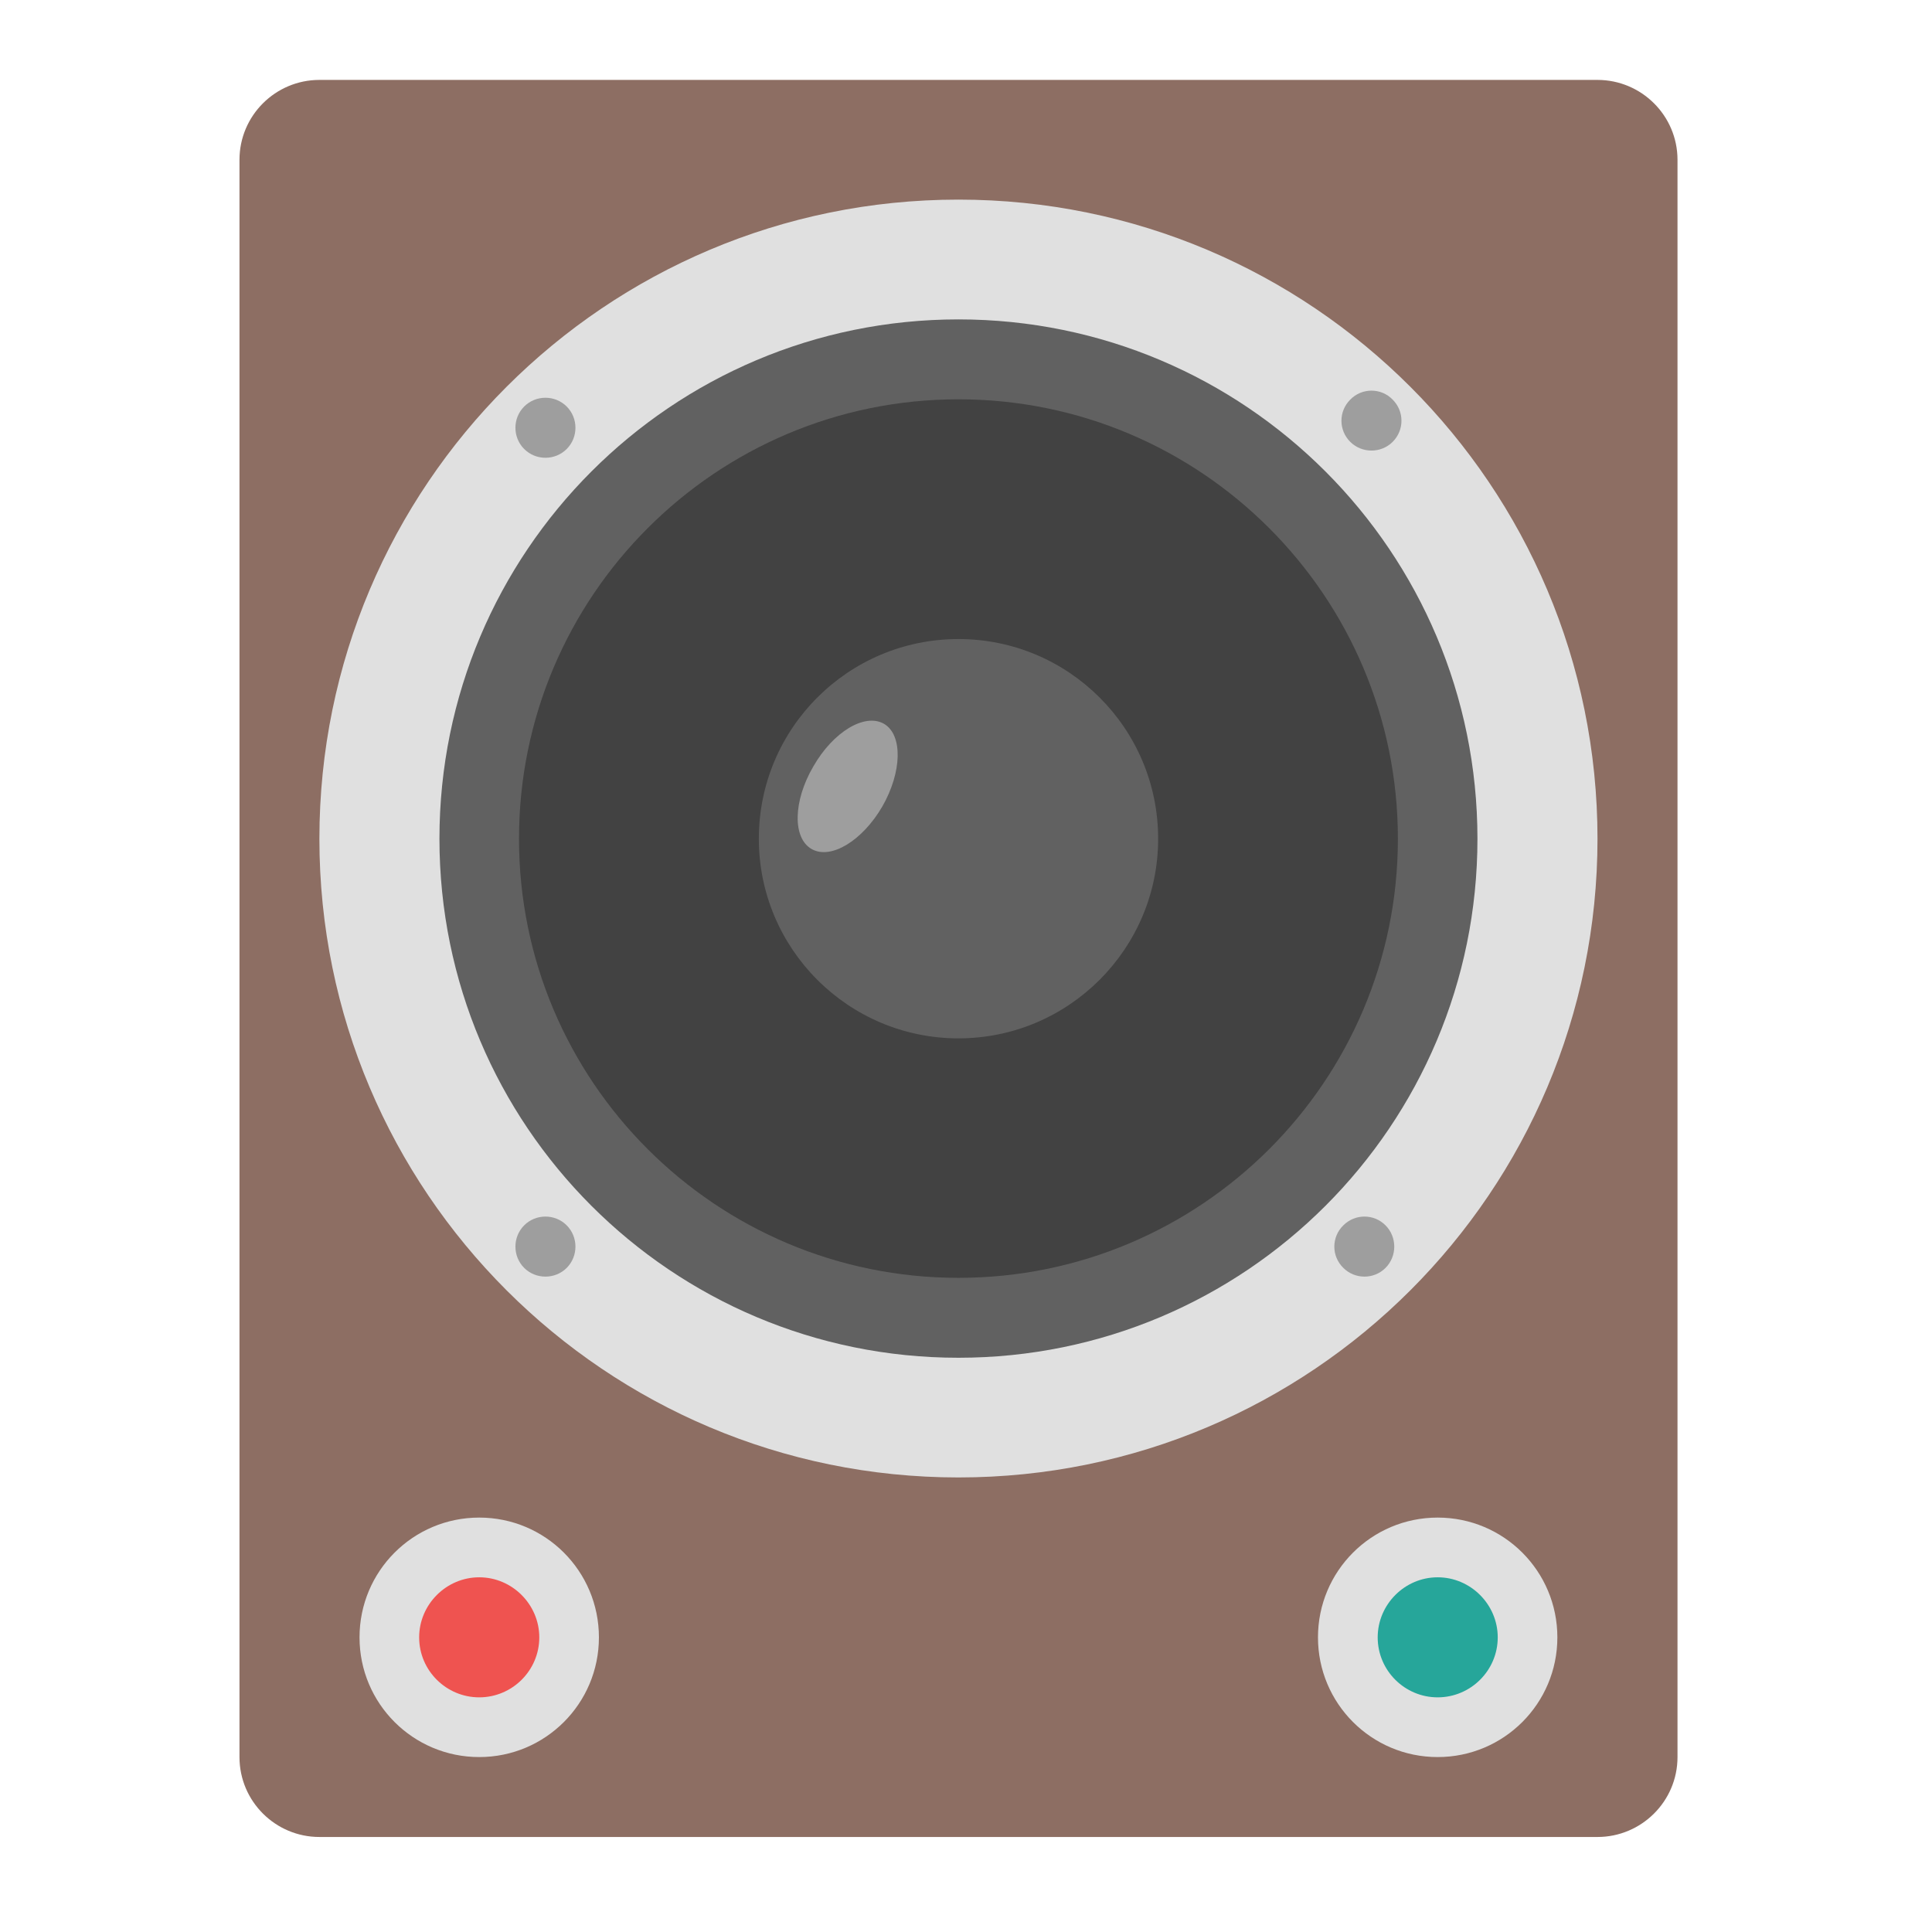
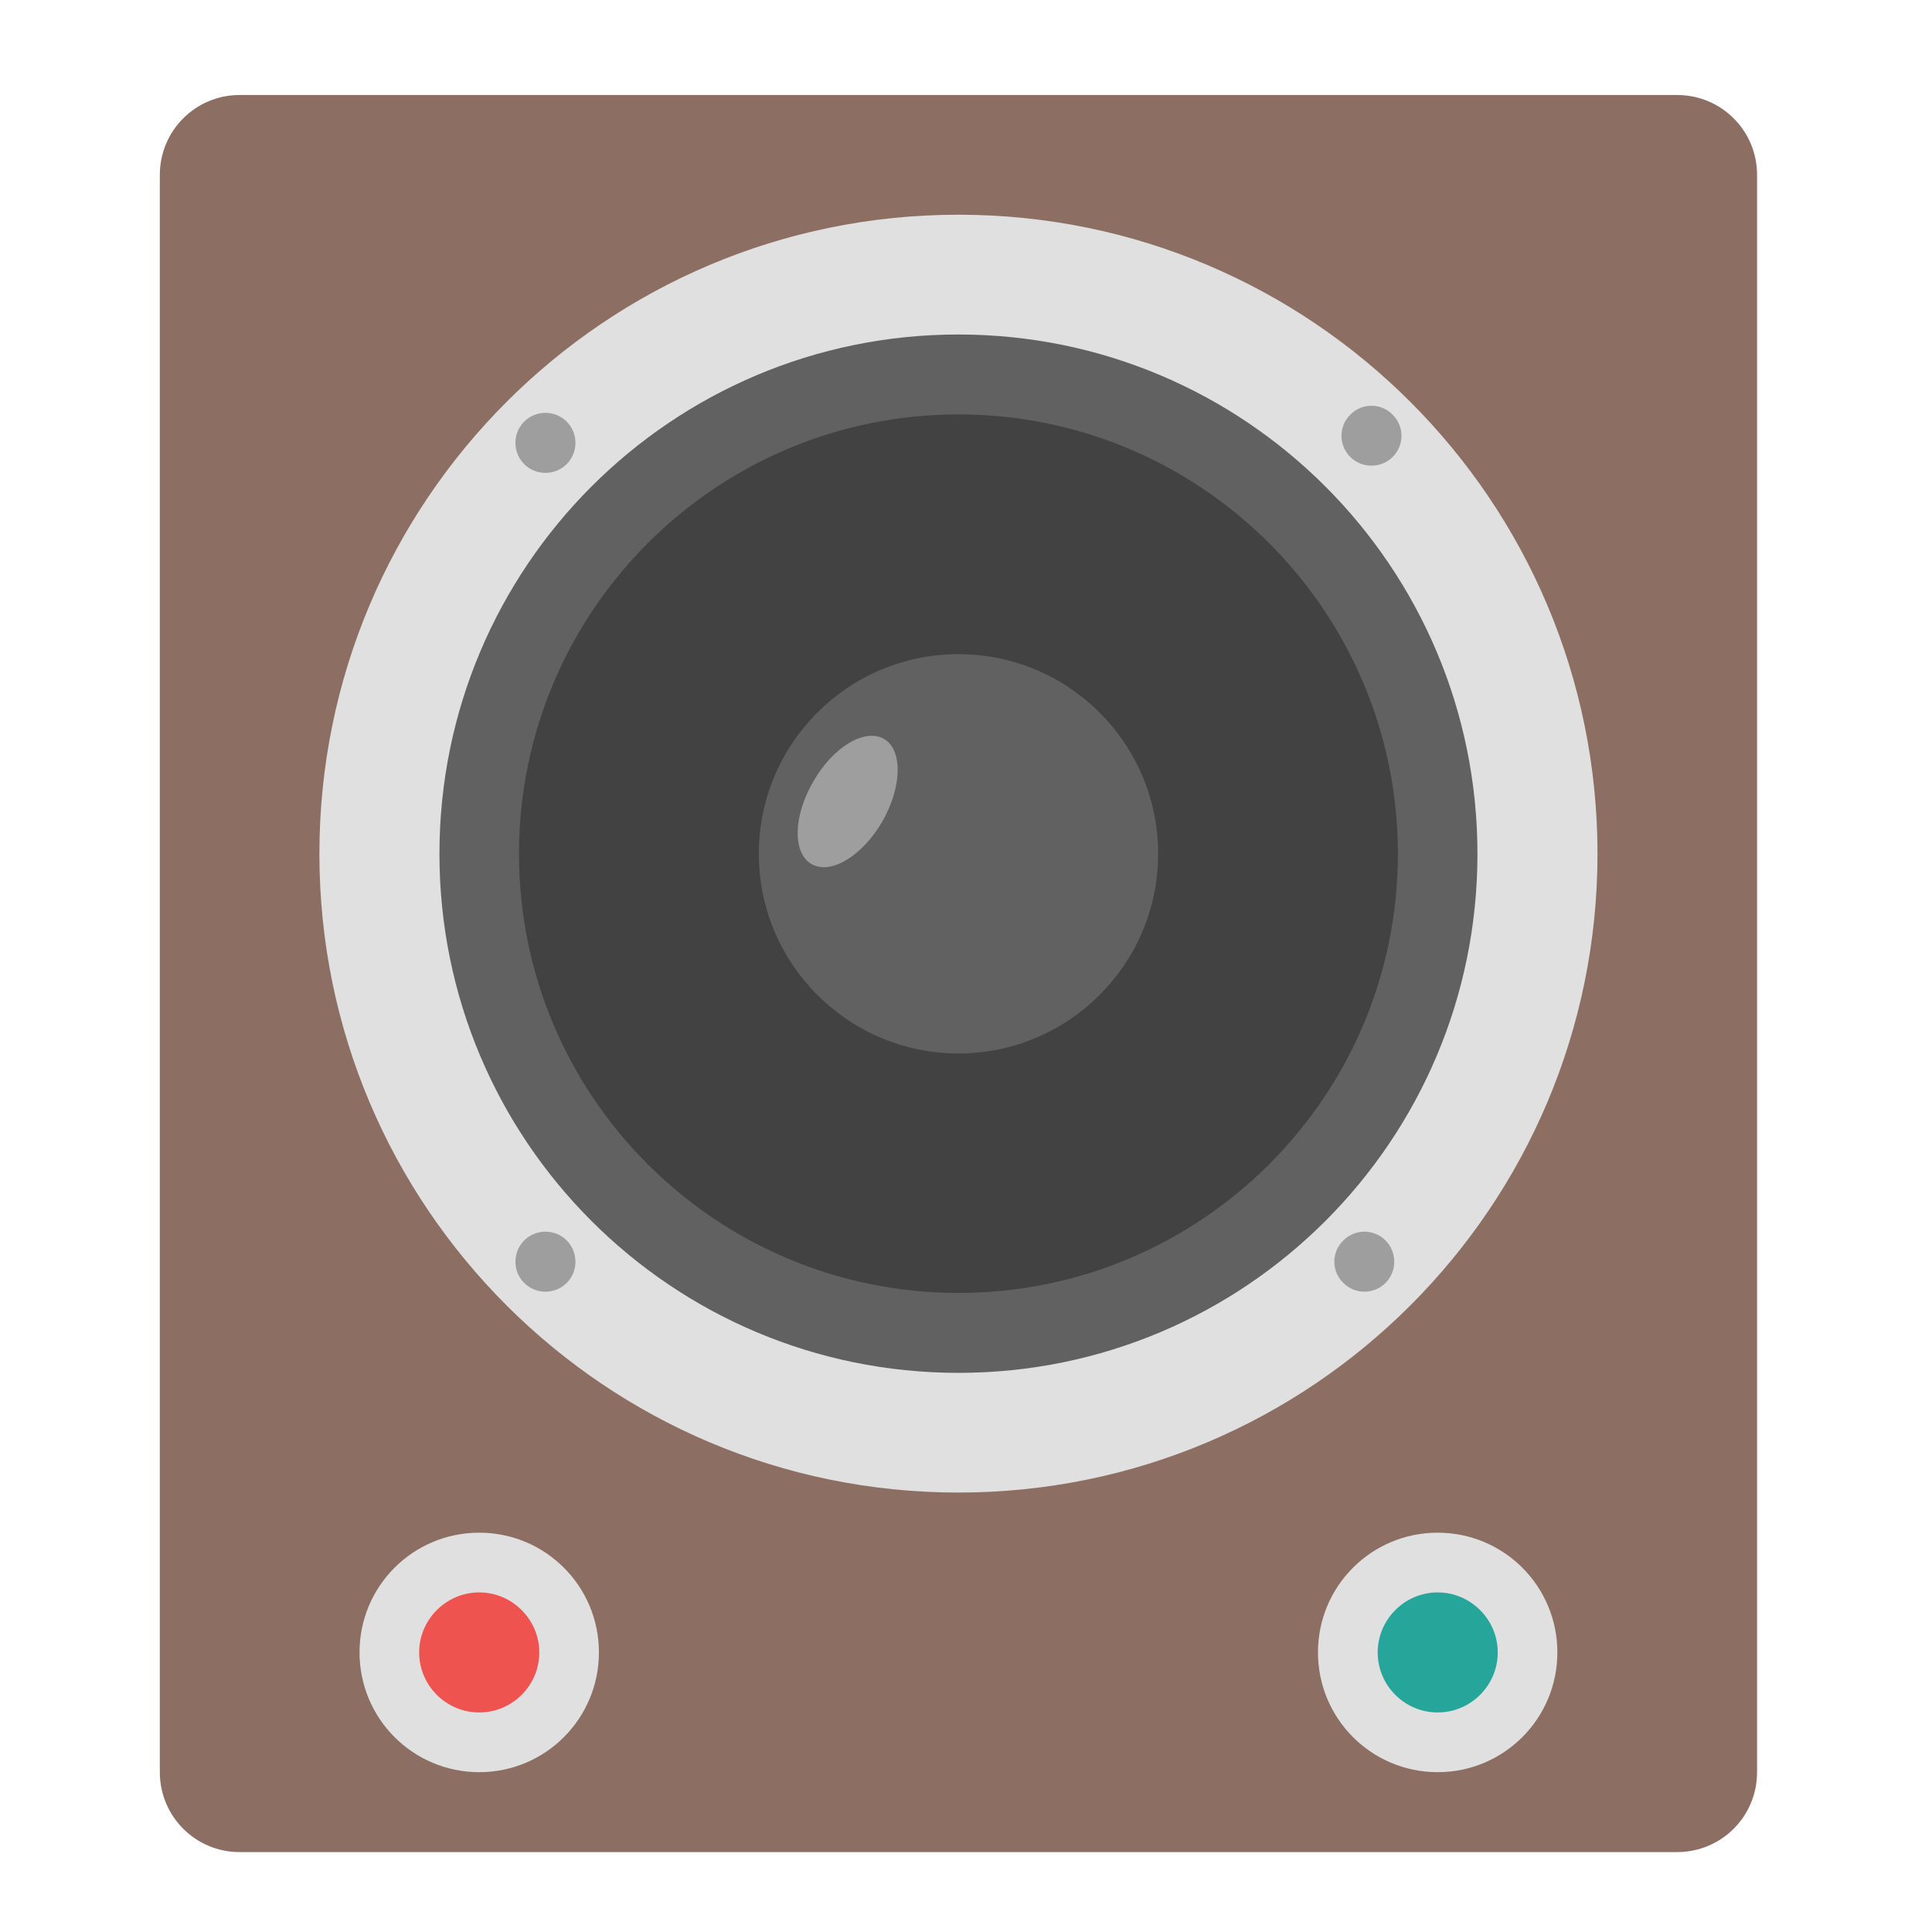
<svg xmlns="http://www.w3.org/2000/svg" width="22px" height="22px" viewBox="0 0 22 22" version="1.1">
  <g id="surface1">
-     <path style=" stroke:none;fill-rule:nonzero;fill:rgb(55.294%,43.137%,38.824%);fill-opacity:1;" d="M 3.637 0.91 L 18.191 0.91 C 18.691 0.91 19.102 1.316 19.102 1.82 L 19.102 20.008 C 19.102 20.512 18.691 20.918 18.191 20.918 L 3.637 20.918 C 3.137 20.918 2.727 20.512 2.727 20.008 L 2.727 1.82 C 2.727 1.316 3.137 0.91 3.637 0.91 Z M 3.637 0.91 " />
-     <path style=" stroke:none;fill-rule:nonzero;fill:rgb(87.843%,87.843%,87.843%);fill-opacity:1;" d="M 10.914 2.273 C 14.934 2.273 18.191 5.531 18.191 9.551 C 18.191 13.566 14.934 16.824 10.914 16.824 C 6.895 16.824 3.637 13.566 3.637 9.551 C 3.637 5.531 6.895 2.273 10.914 2.273 Z M 10.914 2.273 " />
-     <path style=" stroke:none;fill-rule:nonzero;fill:rgb(38.039%,38.039%,38.039%);fill-opacity:1;" d="M 10.914 3.637 C 14.18 3.637 16.824 6.285 16.824 9.551 C 16.824 12.816 14.18 15.461 10.914 15.461 C 7.648 15.461 5.004 12.816 5.004 9.551 C 5.004 6.285 7.648 3.637 10.914 3.637 Z M 10.914 3.637 " />
-     <path style=" stroke:none;fill-rule:nonzero;fill:rgb(25.882%,25.882%,25.882%);fill-opacity:1;" d="M 10.914 4.547 C 13.676 4.547 15.918 6.789 15.918 9.551 C 15.918 12.312 13.676 14.551 10.914 14.551 C 8.152 14.551 5.91 12.312 5.91 9.551 C 5.91 6.789 8.152 4.547 10.914 4.547 Z M 10.914 4.547 " />
-     <path style=" stroke:none;fill-rule:nonzero;fill:rgb(38.039%,38.039%,38.039%);fill-opacity:1;" d="M 10.914 7.277 C 12.168 7.277 13.188 8.293 13.188 9.551 C 13.188 10.805 12.168 11.824 10.914 11.824 C 9.66 11.824 8.641 10.805 8.641 9.551 C 8.641 8.293 9.66 7.277 10.914 7.277 Z M 10.914 7.277 " />
-     <path style=" stroke:none;fill-rule:nonzero;fill:rgb(61.961%,61.961%,61.961%);fill-opacity:1;" d="M 15.859 4.551 C 15.992 4.684 15.992 4.898 15.859 5.031 C 15.727 5.164 15.508 5.164 15.375 5.031 C 15.242 4.898 15.242 4.684 15.375 4.551 C 15.508 4.414 15.727 4.414 15.859 4.551 Z M 15.859 4.551 " />
-     <path style=" stroke:none;fill-rule:nonzero;fill:rgb(61.961%,61.961%,61.961%);fill-opacity:1;" d="M 15.777 13.953 C 15.91 14.086 15.91 14.305 15.777 14.438 C 15.645 14.57 15.43 14.57 15.297 14.438 C 15.16 14.305 15.16 14.086 15.297 13.953 C 15.43 13.82 15.645 13.82 15.777 13.953 Z M 15.777 13.953 " />
-     <path style=" stroke:none;fill-rule:nonzero;fill:rgb(61.961%,61.961%,61.961%);fill-opacity:1;" d="M 6.453 4.629 C 6.586 4.762 6.586 4.98 6.453 5.113 C 6.32 5.246 6.102 5.246 5.969 5.113 C 5.836 4.98 5.836 4.762 5.969 4.629 C 6.102 4.496 6.32 4.496 6.453 4.629 Z M 6.453 4.629 " />
-     <path style=" stroke:none;fill-rule:nonzero;fill:rgb(61.961%,61.961%,61.961%);fill-opacity:1;" d="M 6.453 13.953 C 6.586 14.086 6.586 14.305 6.453 14.438 C 6.32 14.57 6.102 14.57 5.969 14.438 C 5.836 14.305 5.836 14.086 5.969 13.953 C 6.102 13.82 6.32 13.82 6.453 13.953 Z M 6.453 13.953 " />
-     <path style=" stroke:none;fill-rule:nonzero;fill:rgb(87.843%,87.843%,87.843%);fill-opacity:1;" d="M 5.457 17.281 C 6.211 17.281 6.82 17.891 6.82 18.645 C 6.82 19.398 6.211 20.008 5.457 20.008 C 4.703 20.008 4.094 19.398 4.094 18.645 C 4.094 17.891 4.703 17.281 5.457 17.281 Z M 5.457 17.281 " />
-     <path style=" stroke:none;fill-rule:nonzero;fill:rgb(87.843%,87.843%,87.843%);fill-opacity:1;" d="M 16.371 17.281 C 17.125 17.281 17.734 17.891 17.734 18.645 C 17.734 19.398 17.125 20.008 16.371 20.008 C 15.617 20.008 15.008 19.398 15.008 18.645 C 15.008 17.891 15.617 17.281 16.371 17.281 Z M 16.371 17.281 " />
-     <path style=" stroke:none;fill-rule:nonzero;fill:rgb(93.725%,32.549%,31.373%);fill-opacity:1;" d="M 5.457 17.961 C 5.832 17.961 6.141 18.27 6.141 18.645 C 6.141 19.023 5.832 19.328 5.457 19.328 C 5.082 19.328 4.773 19.023 4.773 18.645 C 4.773 18.27 5.082 17.961 5.457 17.961 Z M 5.457 17.961 " />
-     <path style=" stroke:none;fill-rule:nonzero;fill:rgb(14.902%,65.098%,60.392%);fill-opacity:1;" d="M 16.371 17.961 C 16.746 17.961 17.055 18.27 17.055 18.645 C 17.055 19.023 16.746 19.328 16.371 19.328 C 15.996 19.328 15.688 19.023 15.688 18.645 C 15.688 18.27 15.996 17.961 16.371 17.961 Z M 16.371 17.961 " />
-     <path style=" stroke:none;fill-rule:nonzero;fill:rgb(61.961%,61.961%,61.961%);fill-opacity:1;" d="M 10.066 8.242 C 10.281 8.367 10.273 8.789 10.047 9.184 C 9.82 9.574 9.461 9.793 9.242 9.668 C 9.023 9.543 9.031 9.121 9.262 8.727 C 9.488 8.332 9.848 8.117 10.066 8.242 Z M 10.066 8.242 " />
+     <path style=" stroke:none;fill-rule:nonzero;fill:rgb(55.294%,43.137%,38.824%);fill-opacity:1;" d="M 2.727 1.082 L 19.098 1.082 C 19.602 1.082 20.008 1.488 20.008 1.992 L 20.008 20.18 C 20.008 20.684 19.602 21.09 19.098 21.09 L 2.727 21.09 C 2.227 21.09 1.82 20.684 1.82 20.18 L 1.82 1.992 C 1.82 1.488 2.227 1.082 2.727 1.082 Z M 2.727 1.082 " />
+     <path style=" stroke:none;fill-rule:nonzero;fill:rgb(87.843%,87.843%,87.843%);fill-opacity:1;" d="M 10.914 2.445 C 14.934 2.445 18.191 5.703 18.191 9.723 C 18.191 13.738 14.934 16.996 10.914 16.996 C 6.895 16.996 3.637 13.738 3.637 9.723 C 3.637 5.703 6.895 2.445 10.914 2.445 Z M 10.914 2.445 " />
+     <path style=" stroke:none;fill-rule:nonzero;fill:rgb(38.039%,38.039%,38.039%);fill-opacity:1;" d="M 10.914 3.809 C 14.18 3.809 16.824 6.457 16.824 9.723 C 16.824 12.988 14.18 15.633 10.914 15.633 C 7.648 15.633 5.004 12.988 5.004 9.723 C 5.004 6.457 7.648 3.809 10.914 3.809 Z M 10.914 3.809 " />
+     <path style=" stroke:none;fill-rule:nonzero;fill:rgb(25.882%,25.882%,25.882%);fill-opacity:1;" d="M 10.914 4.719 C 13.676 4.719 15.918 6.961 15.918 9.723 C 15.918 12.484 13.676 14.723 10.914 14.723 C 8.152 14.723 5.91 12.484 5.91 9.723 C 5.91 6.961 8.152 4.719 10.914 4.719 Z M 10.914 4.719 " />
+     <path style=" stroke:none;fill-rule:nonzero;fill:rgb(38.039%,38.039%,38.039%);fill-opacity:1;" d="M 10.914 7.449 C 12.168 7.449 13.188 8.465 13.188 9.723 C 13.188 10.977 12.168 11.996 10.914 11.996 C 9.66 11.996 8.641 10.977 8.641 9.723 C 8.641 8.465 9.66 7.449 10.914 7.449 Z M 10.914 7.449 " />
+     <path style=" stroke:none;fill-rule:nonzero;fill:rgb(61.961%,61.961%,61.961%);fill-opacity:1;" d="M 15.859 4.723 C 15.992 4.855 15.992 5.07 15.859 5.203 C 15.727 5.336 15.508 5.336 15.375 5.203 C 15.242 5.07 15.242 4.855 15.375 4.723 C 15.508 4.586 15.727 4.586 15.859 4.723 Z M 15.859 4.723 " />
+     <path style=" stroke:none;fill-rule:nonzero;fill:rgb(61.961%,61.961%,61.961%);fill-opacity:1;" d="M 15.777 14.125 C 15.91 14.258 15.91 14.477 15.777 14.609 C 15.645 14.742 15.43 14.742 15.297 14.609 C 15.16 14.477 15.16 14.258 15.297 14.125 C 15.43 13.992 15.645 13.992 15.777 14.125 Z M 15.777 14.125 " />
+     <path style=" stroke:none;fill-rule:nonzero;fill:rgb(61.961%,61.961%,61.961%);fill-opacity:1;" d="M 6.453 4.801 C 6.586 4.934 6.586 5.152 6.453 5.285 C 6.32 5.418 6.102 5.418 5.969 5.285 C 5.836 5.152 5.836 4.934 5.969 4.801 C 6.102 4.668 6.32 4.668 6.453 4.801 Z M 6.453 4.801 " />
+     <path style=" stroke:none;fill-rule:nonzero;fill:rgb(61.961%,61.961%,61.961%);fill-opacity:1;" d="M 6.453 14.125 C 6.586 14.258 6.586 14.477 6.453 14.609 C 6.32 14.742 6.102 14.742 5.969 14.609 C 5.836 14.477 5.836 14.258 5.969 14.125 C 6.102 13.992 6.32 13.992 6.453 14.125 Z M 6.453 14.125 " />
+     <path style=" stroke:none;fill-rule:nonzero;fill:rgb(87.843%,87.843%,87.843%);fill-opacity:1;" d="M 5.457 17.453 C 6.211 17.453 6.82 18.062 6.82 18.816 C 6.82 19.57 6.211 20.18 5.457 20.18 C 4.703 20.18 4.094 19.57 4.094 18.816 C 4.094 18.062 4.703 17.453 5.457 17.453 Z M 5.457 17.453 " />
+     <path style=" stroke:none;fill-rule:nonzero;fill:rgb(87.843%,87.843%,87.843%);fill-opacity:1;" d="M 16.371 17.453 C 17.125 17.453 17.734 18.062 17.734 18.816 C 17.734 19.57 17.125 20.18 16.371 20.18 C 15.617 20.18 15.008 19.57 15.008 18.816 C 15.008 18.062 15.617 17.453 16.371 17.453 Z M 16.371 17.453 " />
+     <path style=" stroke:none;fill-rule:nonzero;fill:rgb(93.725%,32.549%,31.373%);fill-opacity:1;" d="M 5.457 18.133 C 5.832 18.133 6.141 18.441 6.141 18.816 C 6.141 19.195 5.832 19.5 5.457 19.5 C 5.082 19.5 4.773 19.195 4.773 18.816 C 4.773 18.441 5.082 18.133 5.457 18.133 Z M 5.457 18.133 " />
+     <path style=" stroke:none;fill-rule:nonzero;fill:rgb(14.902%,65.098%,60.392%);fill-opacity:1;" d="M 16.371 18.133 C 16.746 18.133 17.055 18.441 17.055 18.816 C 17.055 19.195 16.746 19.5 16.371 19.5 C 15.996 19.5 15.688 19.195 15.688 18.816 C 15.688 18.441 15.996 18.133 16.371 18.133 Z M 16.371 18.133 " />
+     <path style=" stroke:none;fill-rule:nonzero;fill:rgb(61.961%,61.961%,61.961%);fill-opacity:1;" d="M 10.066 8.414 C 10.281 8.539 10.273 8.961 10.047 9.355 C 9.82 9.746 9.461 9.965 9.242 9.84 C 9.023 9.715 9.031 9.293 9.262 8.898 C 9.488 8.504 9.848 8.289 10.066 8.414 Z M 10.066 8.414 " />
  </g>
</svg>
